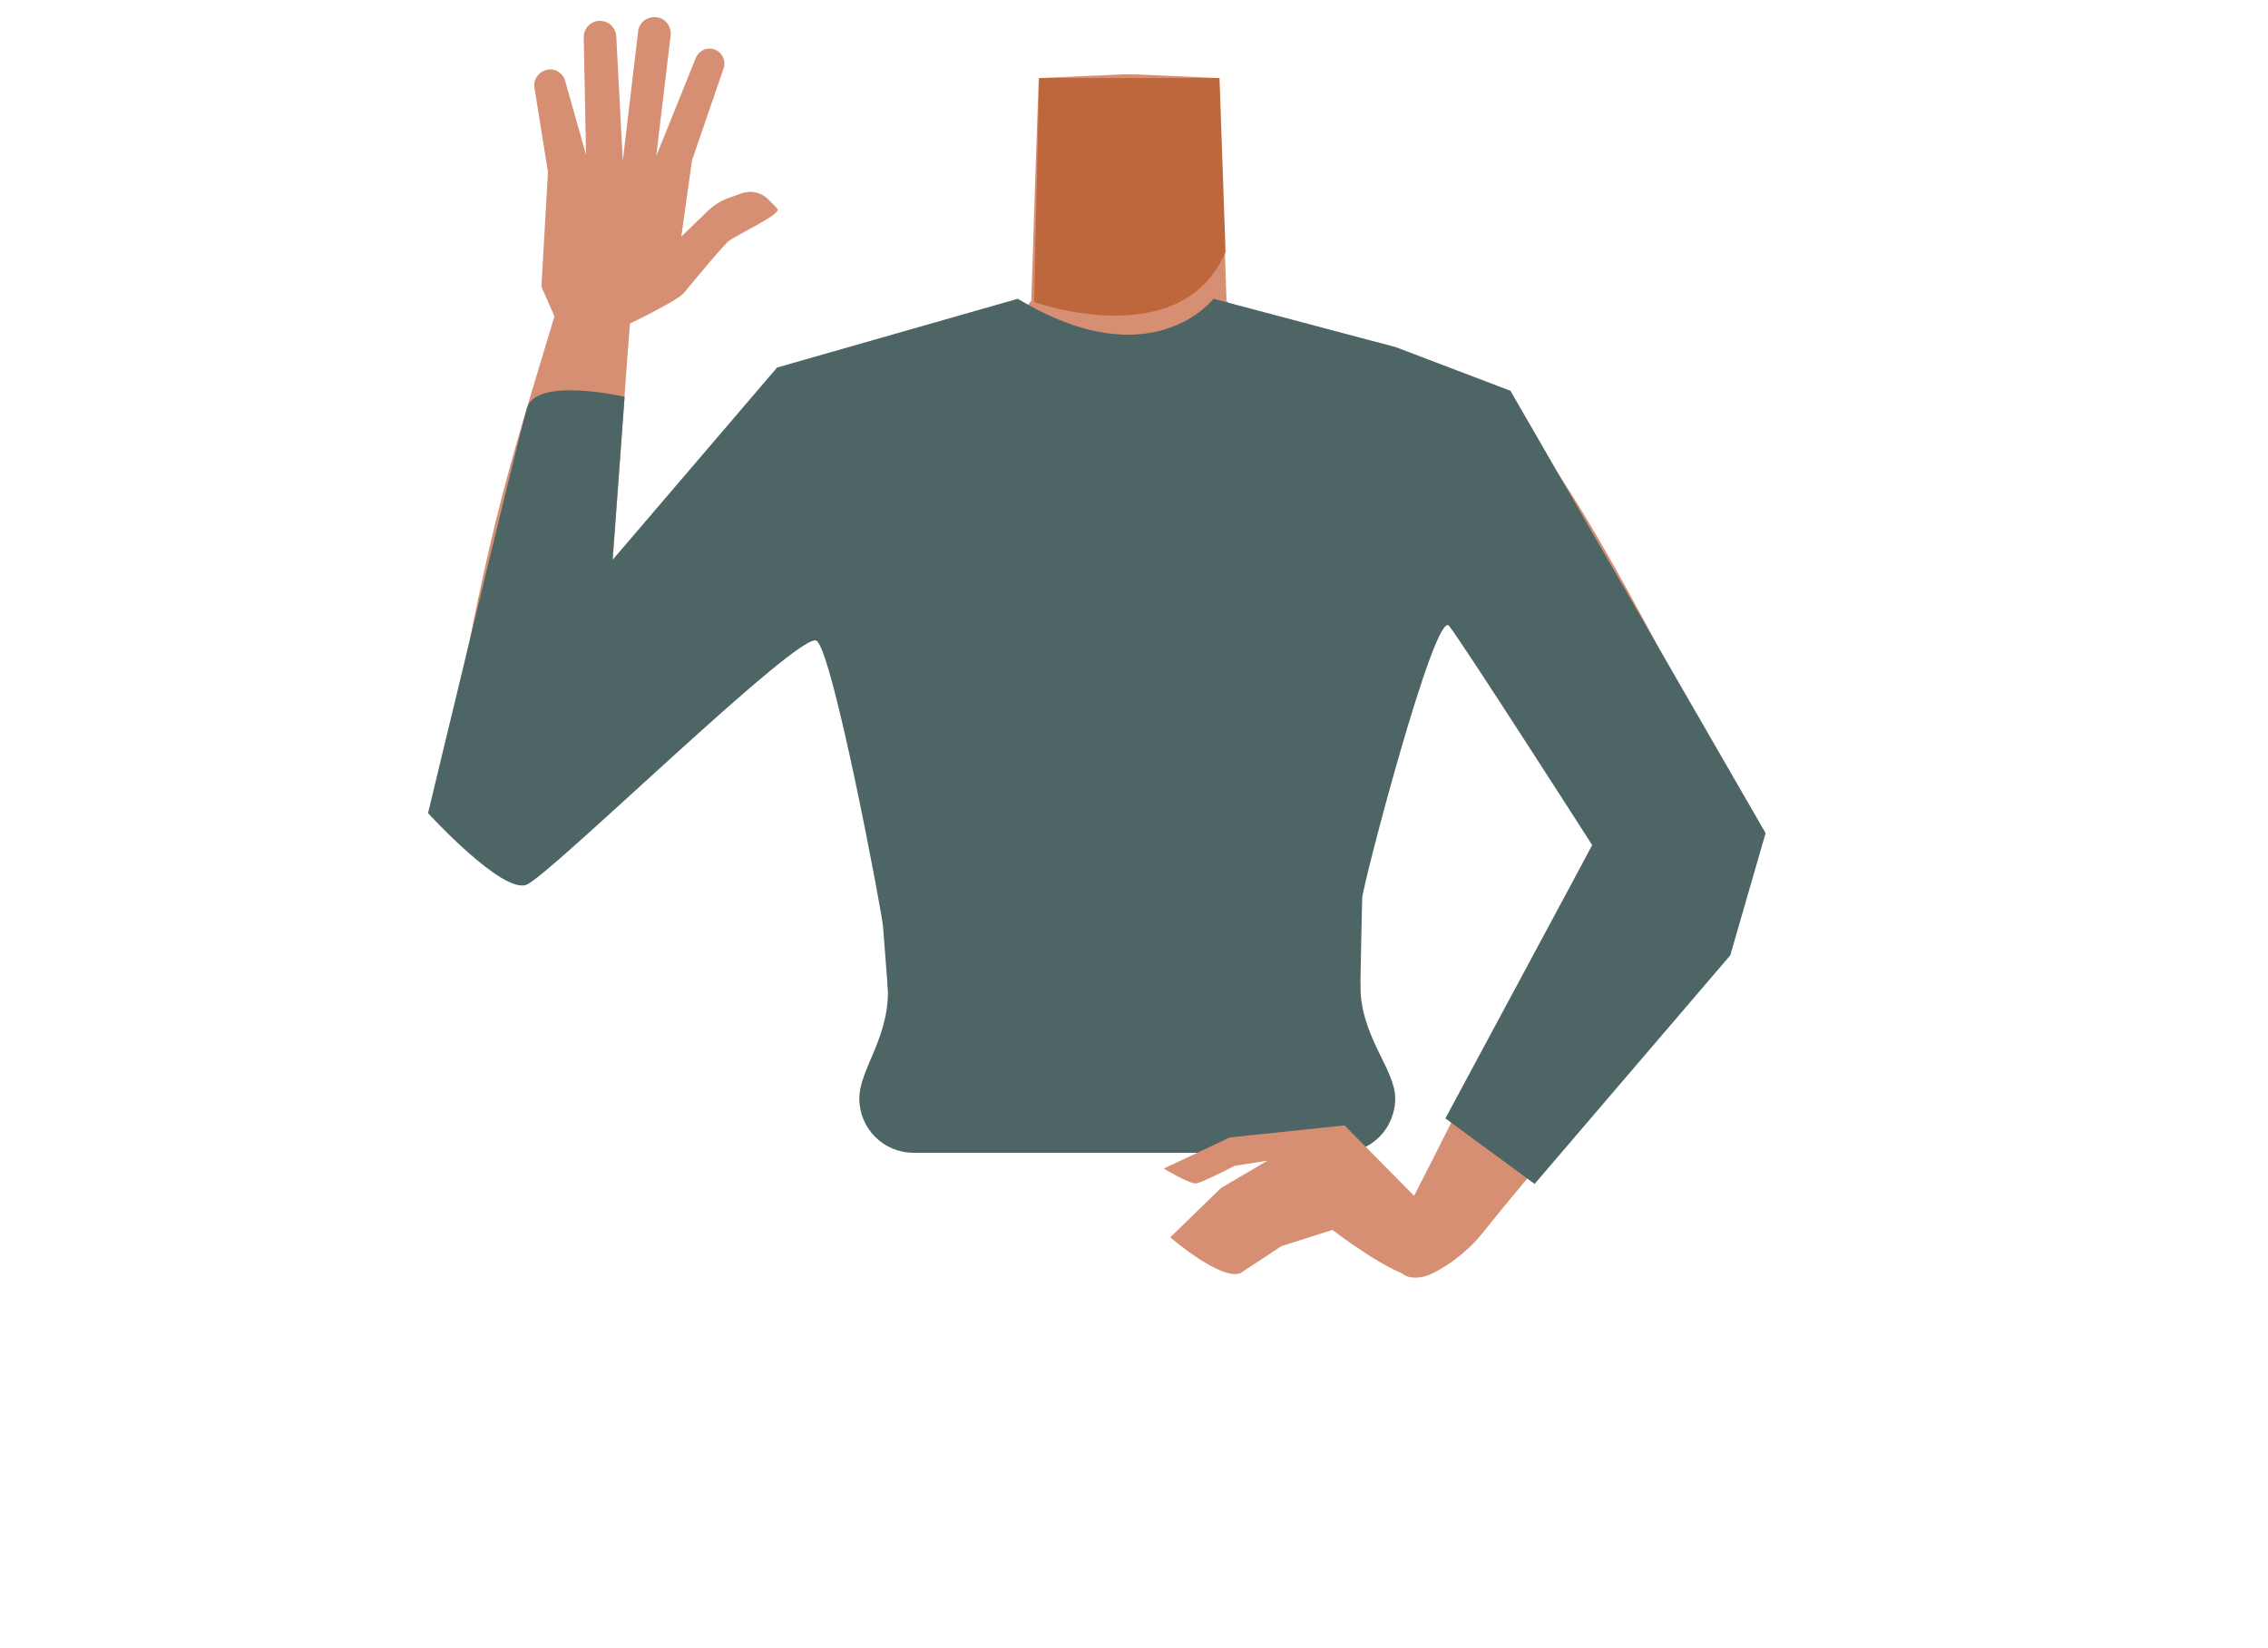
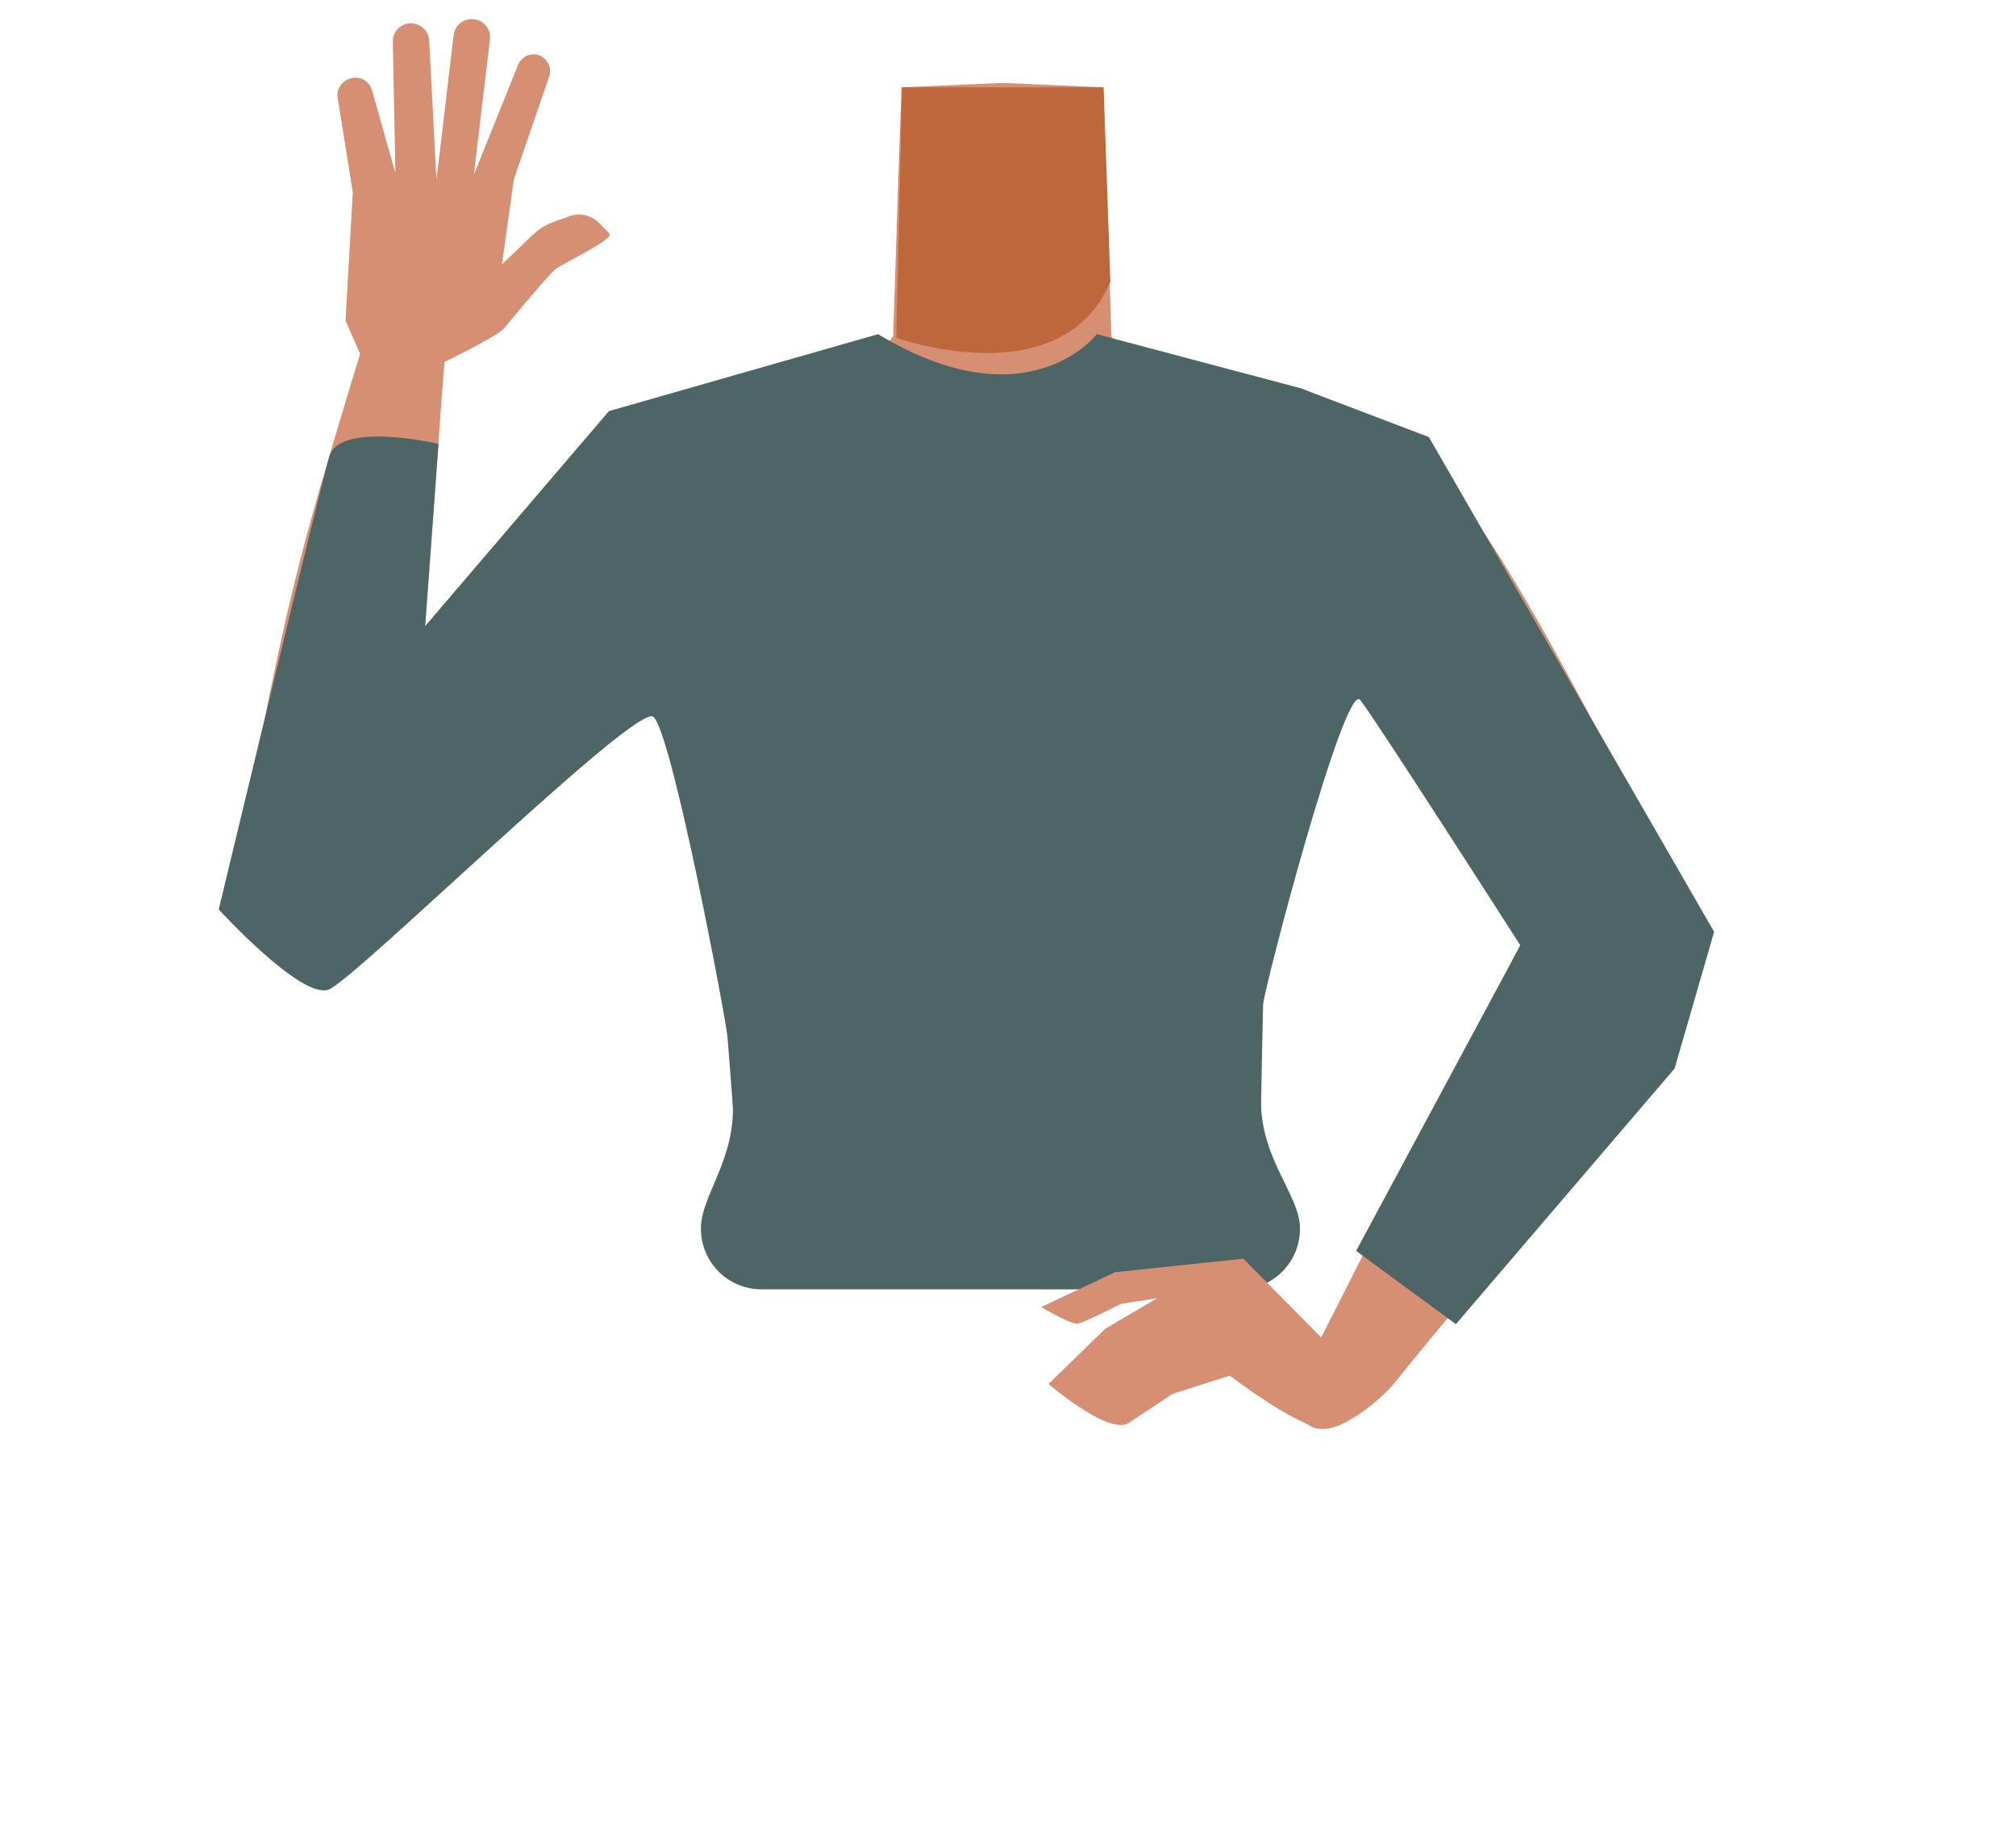
- <svg xmlns="http://www.w3.org/2000/svg" version="1.1" id="Calque_1" x="0px" y="0px" viewBox="0 0 488 354.5" style="enable-background:new 0 0 488 354.5;" xml:space="preserve">
+ <svg xmlns="http://www.w3.org/2000/svg" version="1.1" id="Calque_1" x="0px" y="0px" viewBox="0 0 388 354.5" style="enable-background:new 0 0 388 354.5;" xml:space="preserve">
  <style type="text/css">
	.st0{fill:#D68F72;}
	.st1{fill:#BF673C;}
	.st2{fill:#4E6566;}
</style>
  <g id="Calque_10">
-     <path class="st0" d="M243,167c-5.5-3.6-8-0.6-13.7,2.5c-9.8,5.3-15.8,23.7-26.7,26.2c-3.9,0.9-12.7-15.1-13.7-21.3   c-1.5-9.3,2.5-27.5-8.4-36.9c-9.2-7.9-21.5-3.7-25.5-16.3c-7-22,13.5-38.5,23.4-42.3c15.2-5.9,37.1-5.1,43.5-14.2l0.9-27.7   l0.7-20.2l18.3-0.8h2.2l18.3,0.8l0.7,20.2l0.9,27.7c6.4,9.1,28.4,8.3,43.5,14.2c10,3.9,30.4,20.4,23.4,42.4   c-4,12.6-16.2,8.4-25.5,16.3c-10.9,9.3-6.9,27.5-8.4,36.8c-1,6.3-9.9,22.2-13.7,21.3c-10.8-2.5-16.9-20.9-26.7-26.2   C251,166.4,248.5,163.4,243,167" />
-     <path class="st1" d="M222.5,65c0,0,31.8,11.4,41.2-10.8l-1.3-37.4h-38.8L222.5,65z" />
-     <path class="st0" d="M204.8,101.9c-17.5,22.7-64.1,60.9-76.1,71.3c-5.7,5-20.6,14.3-28.1,5.4l0,0c-9.1-11.9,0.4-24,5.4-29.3   c10.2-10.7,32.8-30.3,41.1-42.6c6.2-9.2,10.4-19.4,27-26.3c0,0,16.5-8,26.4,0.6C206.9,86.6,207.8,93.3,204.8,101.9L204.8,101.9z" />
-     <path class="st0" d="M109.4,174.6c14.9,2.3,17-9.1,18.7-15.1c1.9-6.5,6-72.7,7.5-90.6c0.9-10.1,1.6-15.5-4.4-16.6   c-5.4-1-9.7,8.5-10.9,12.5c-11.4,37.7-14.4,46.4-22.9,92C94,175.5,105.6,174.1,109.4,174.6z" />
-     <path class="st0" d="M134.6,70.1c0,0,11.1-5.3,12.5-7s8.4-10.2,9.8-11.3s11.2-5.7,10.4-6.8c-0.3-0.4-1.1-1.2-1.9-2   c-1.5-1.6-3.8-2.1-5.8-1.4l-2.5,0.9c-1.9,0.6-3.6,1.7-5,3.1l-5.5,5.3l2.3-16.4l6.8-19.8c0.5-1.4-0.1-3-1.4-3.8l0,0   c-1.5-0.9-3.5-0.4-4.4,1.2c-0.1,0.1-0.1,0.3-0.2,0.4l-8.5,21.1l3.1-26c0.2-1.9-1.1-3.7-3.1-3.9c0,0,0,0,0,0l0,0   c-1.9-0.2-3.7,1.1-3.9,3.1L134,34.6l-1.4-26.8c-0.1-1.9-1.7-3.4-3.7-3.3c-0.1,0-0.1,0-0.2,0l0,0c-1.8,0.2-3.1,1.7-3.1,3.5l0.5,25.3   l-4.5-15.9c-0.5-1.8-2.4-2.9-4.2-2.3c-0.1,0-0.2,0.1-0.3,0.1l0,0c-1.5,0.6-2.4,2.2-2.1,3.7l2.9,18.1l-1.4,24.7l2.9,6.6L134.6,70.1z   " />
-     <path class="st0" d="M286.7,97.7c1.6,19.7,14.8,24.1,21.9,30.5c11.3,10.2,24.3,37.4,33.2,49.3c4.2,5.6,16.2,17.2,25.7,11.2l0,0   c11.8-8.3,3.6-23.7,0.1-29.5c-7.1-11.7-31.6-63.3-45.8-73.1c0,0-13.9-10.8-25.6-5.6C288.7,83.8,286,89.5,286.7,97.7L286.7,97.7z" />
-     <path class="st0" d="M367.4,165.6c-9.7-5.7-16.7,2.7-21.8,10.8c-3.6,5.7-33.1,65-41.3,80.9c-4.6,9-7.4,13.7-2.3,17   c4.6,3,13.8-5,16.4-8.2c26.9-33.7,45-48.3,54.6-75.6C379.3,172.6,370.8,167.6,367.4,165.6z" />
-     <path class="st2" d="M134.4,85.4c0,0-19-4.4-21,2.4S92.1,175,92.1,175s16,17.5,21.2,15.4s58.9-54.9,62.4-52.5s14,58.1,14.3,61.5   s2.6,34.1,2.6,34.1h99.7c0,0,0.7-37.4,0.8-40.2s15.7-62.4,18.7-58.6s30.8,47.2,30.8,47.2L311,240.7l19.2,14.1l42.1-49.2l7.6-26.3   L325,84.1l-24.7-9.4l-39.2-10.4c0,0-13.3,17.4-42.1,0l0,0l-51.8,14.8l-35.4,41.4L134.4,85.4" />
-     <path class="st2" d="M184.9,236.4L184.9,236.4c0-6.5,6.9-13.4,6.1-24.9h101.7c-0.2,11.5,7.5,18.4,7.5,24.9l0,0   c0,6.5-5.2,11.7-11.7,11.7l0,0h-91.9C190.1,248.1,184.9,242.9,184.9,236.4C184.9,236.4,184.9,236.4,184.9,236.4z" />
-     <path class="st0" d="M250.4,251.5l14.2-6.7l24.7-2.6l15.9,16.1l8.3-3c0,0,4.7,10.8,2.5,12.8c-3.5,3.1-7.8,6.9-11,6.8   c-5.2-0.1-18.3-10.2-18.3-10.2l-11,3.5c0,0-8.3,5.5-8.8,5.8c-4.2,1.7-15.1-7.7-15.1-7.7l10.9-10.6l10-5.9l-7,1.1   c0,0-7.6,3.9-8.4,3.8C255.7,254.7,250.4,251.5,250.4,251.5z" />
+     <path class="st0" d="M193,167c-5.5-3.6-8-0.6-13.7,2.5c-9.8,5.3-15.8,23.7-26.7,26.2c-3.9,0.9-12.7-15.1-13.7-21.3   c-1.5-9.3,2.5-27.5-8.4-36.9c-9.2-7.9-21.5-3.7-25.5-16.3c-7-22,13.5-38.5,23.4-42.3c15.2-5.9,37.1-5.1,43.5-14.2l0.9-27.7   l0.7-20.2l18.3-0.8h2.2l18.3,0.8L213,37l0.9,27.7c6.4,9.1,28.4,8.3,43.5,14.2c10,3.9,30.4,20.4,23.4,42.4   c-4,12.6-16.2,8.4-25.5,16.3c-10.9,9.3-6.9,27.5-8.4,36.8c-1,6.3-9.9,22.2-13.7,21.3c-10.8-2.5-16.9-20.9-26.7-26.2   C201,166.4,198.5,163.4,193,167" />
+     <path class="st1" d="M172.5,65c0,0,31.8,11.4,41.2-10.8l-1.3-37.4h-38.8L172.5,65z" />
+     <path class="st0" d="M154.8,101.9c-17.5,22.7-64.1,60.9-76.1,71.3c-5.7,5-20.6,14.3-28.1,5.4l0,0c-9.1-11.9,0.4-24,5.4-29.3   c10.2-10.7,32.8-30.3,41.1-42.6c6.2-9.2,10.4-19.4,27-26.3c0,0,16.5-8,26.4,0.6C156.9,86.6,157.8,93.3,154.8,101.9L154.8,101.9z" />
+     <path class="st0" d="M59.4,174.6c14.9,2.3,17-9.1,18.7-15.1c1.9-6.5,6-72.7,7.5-90.6c0.9-10.1,1.6-15.5-4.4-16.6   c-5.4-1-9.7,8.5-10.9,12.5c-11.4,37.7-14.4,46.4-22.9,92C44,175.5,55.6,174.1,59.4,174.6z" />
+     <path class="st0" d="M84.6,70.1c0,0,11.1-5.3,12.5-7s8.4-10.2,9.8-11.3s11.2-5.7,10.4-6.8c-0.3-0.4-1.1-1.2-1.9-2   c-1.5-1.6-3.8-2.1-5.8-1.4l-2.5,0.9c-1.9,0.6-3.6,1.7-5,3.1l-5.5,5.3l2.3-16.4l6.8-19.8c0.5-1.4-0.1-3-1.4-3.8l0,0   c-1.5-0.9-3.5-0.4-4.4,1.2c-0.1,0.1-0.1,0.3-0.2,0.4l-8.5,21.1l3.1-26c0.2-1.9-1.1-3.7-3.1-3.9l0,0l0,0c-1.9-0.2-3.7,1.1-3.9,3.1   L84,34.6L82.6,7.8c-0.1-1.9-1.7-3.4-3.7-3.3c-0.1,0-0.1,0-0.2,0l0,0c-1.8,0.2-3.1,1.7-3.1,3.5l0.5,25.3l-4.5-15.9   c-0.5-1.8-2.4-2.9-4.2-2.3c-0.1,0-0.2,0.1-0.3,0.1l0,0c-1.5,0.6-2.4,2.2-2.1,3.7L67.9,37l-1.4,24.7l2.9,6.6L84.6,70.1z" />
+     <path class="st0" d="M236.7,97.7c1.6,19.7,14.8,24.1,21.9,30.5c11.3,10.2,24.3,37.4,33.2,49.3c4.2,5.6,16.2,17.2,25.7,11.2l0,0   c11.8-8.3,3.6-23.7,0.1-29.5c-7.1-11.7-31.6-63.3-45.8-73.1c0,0-13.9-10.8-25.6-5.6C238.7,83.8,236,89.5,236.7,97.7L236.7,97.7z" />
+     <path class="st0" d="M317.4,165.6c-9.7-5.7-16.7,2.7-21.8,10.8c-3.6,5.7-33.1,65-41.3,80.9c-4.6,9-7.4,13.7-2.3,17   c4.6,3,13.8-5,16.4-8.2c26.9-33.7,45-48.3,54.6-75.6C329.3,172.6,320.8,167.6,317.4,165.6z" />
+     <path class="st2" d="M84.4,85.4c0,0-19-4.4-21,2.4S42.1,175,42.1,175s16,17.5,21.2,15.4s58.9-54.9,62.4-52.5s14,58.1,14.3,61.5   s2.6,34.1,2.6,34.1h99.7c0,0,0.7-37.4,0.8-40.2s15.7-62.4,18.7-58.6s30.8,47.2,30.8,47.2L261,240.7l19.2,14.1l42.1-49.2l7.6-26.3   L275,84.1l-24.7-9.4l-39.2-10.4c0,0-13.3,17.4-42.1,0l0,0l-51.8,14.8l-35.4,41.4L84.4,85.4" />
+     <path class="st2" d="M134.9,236.4L134.9,236.4c0-6.5,6.9-13.4,6.1-24.9h101.7c-0.2,11.5,7.5,18.4,7.5,24.9l0,0   c0,6.5-5.2,11.7-11.7,11.7l0,0h-91.9C140.1,248.1,134.9,242.9,134.9,236.4L134.9,236.4z" />
+     <path class="st0" d="M200.4,251.5l14.2-6.7l24.7-2.6l15.9,16.1l8.3-3c0,0,4.7,10.8,2.5,12.8c-3.5,3.1-7.8,6.9-11,6.8   c-5.2-0.1-18.3-10.2-18.3-10.2l-11,3.5c0,0-8.3,5.5-8.8,5.8c-4.2,1.7-15.1-7.7-15.1-7.7l10.9-10.6l10-5.9l-7,1.1   c0,0-7.6,3.9-8.4,3.8C205.7,254.7,200.4,251.5,200.4,251.5z" />
  </g>
</svg>
